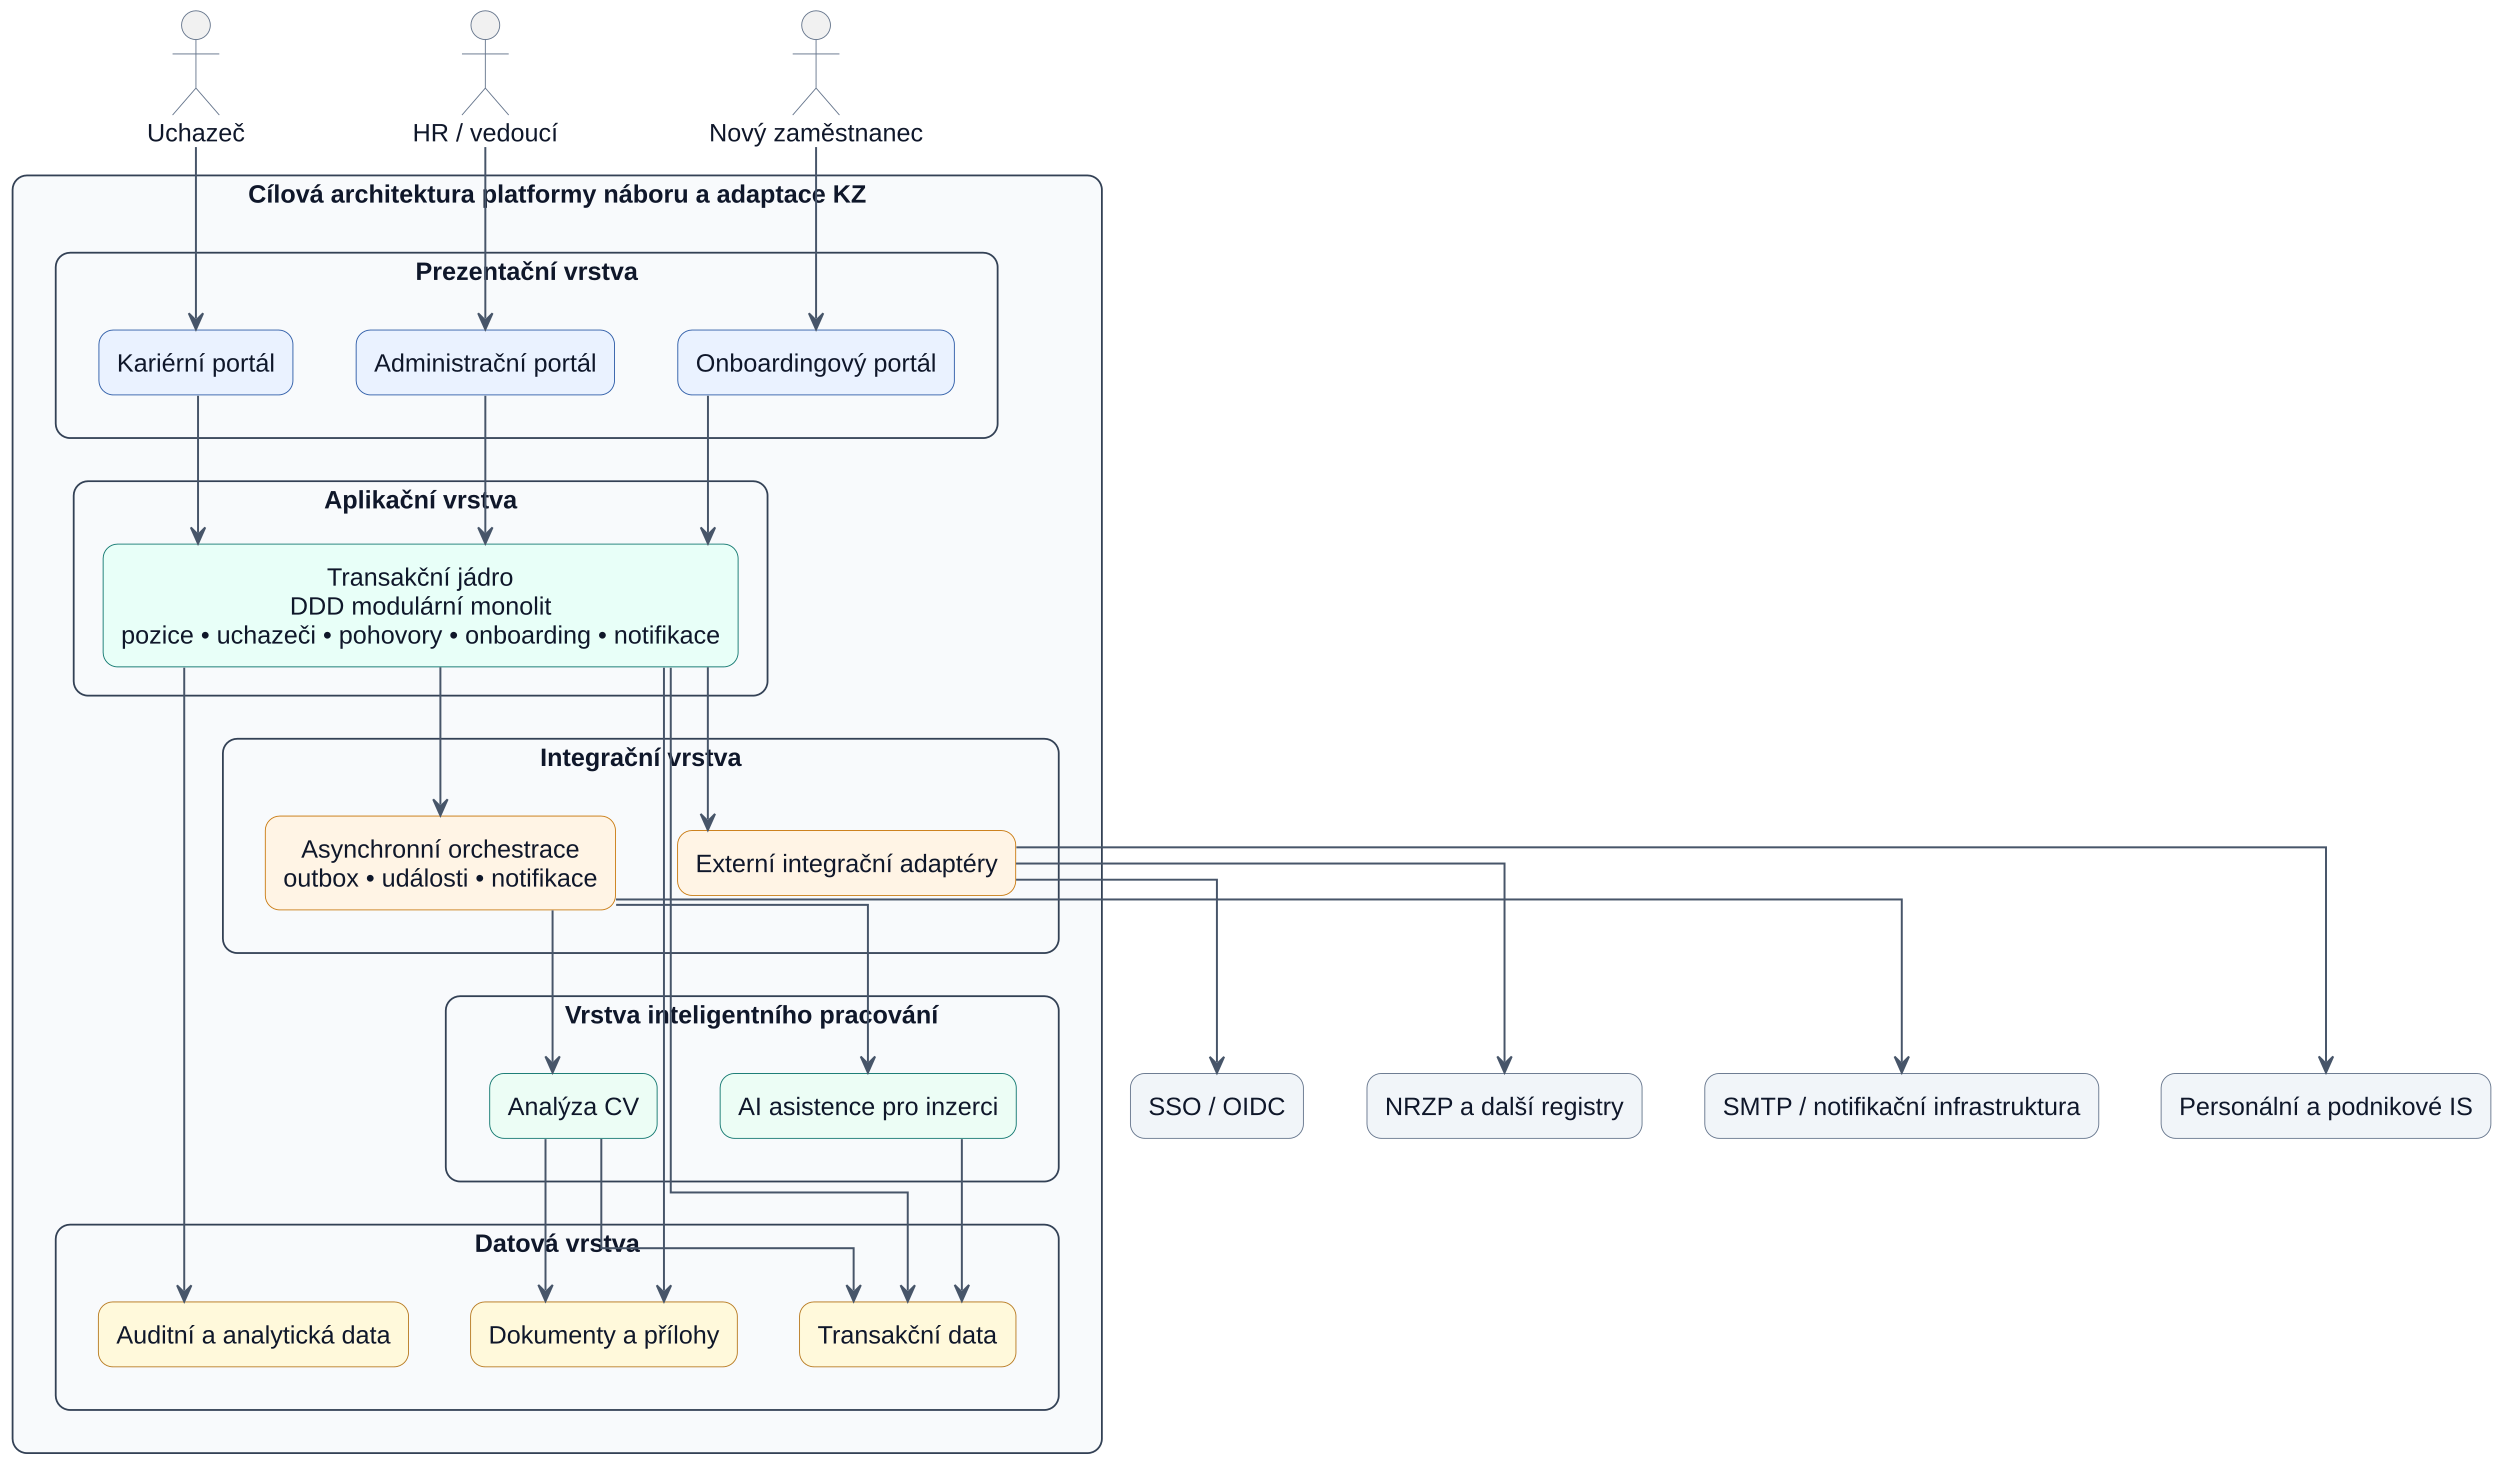
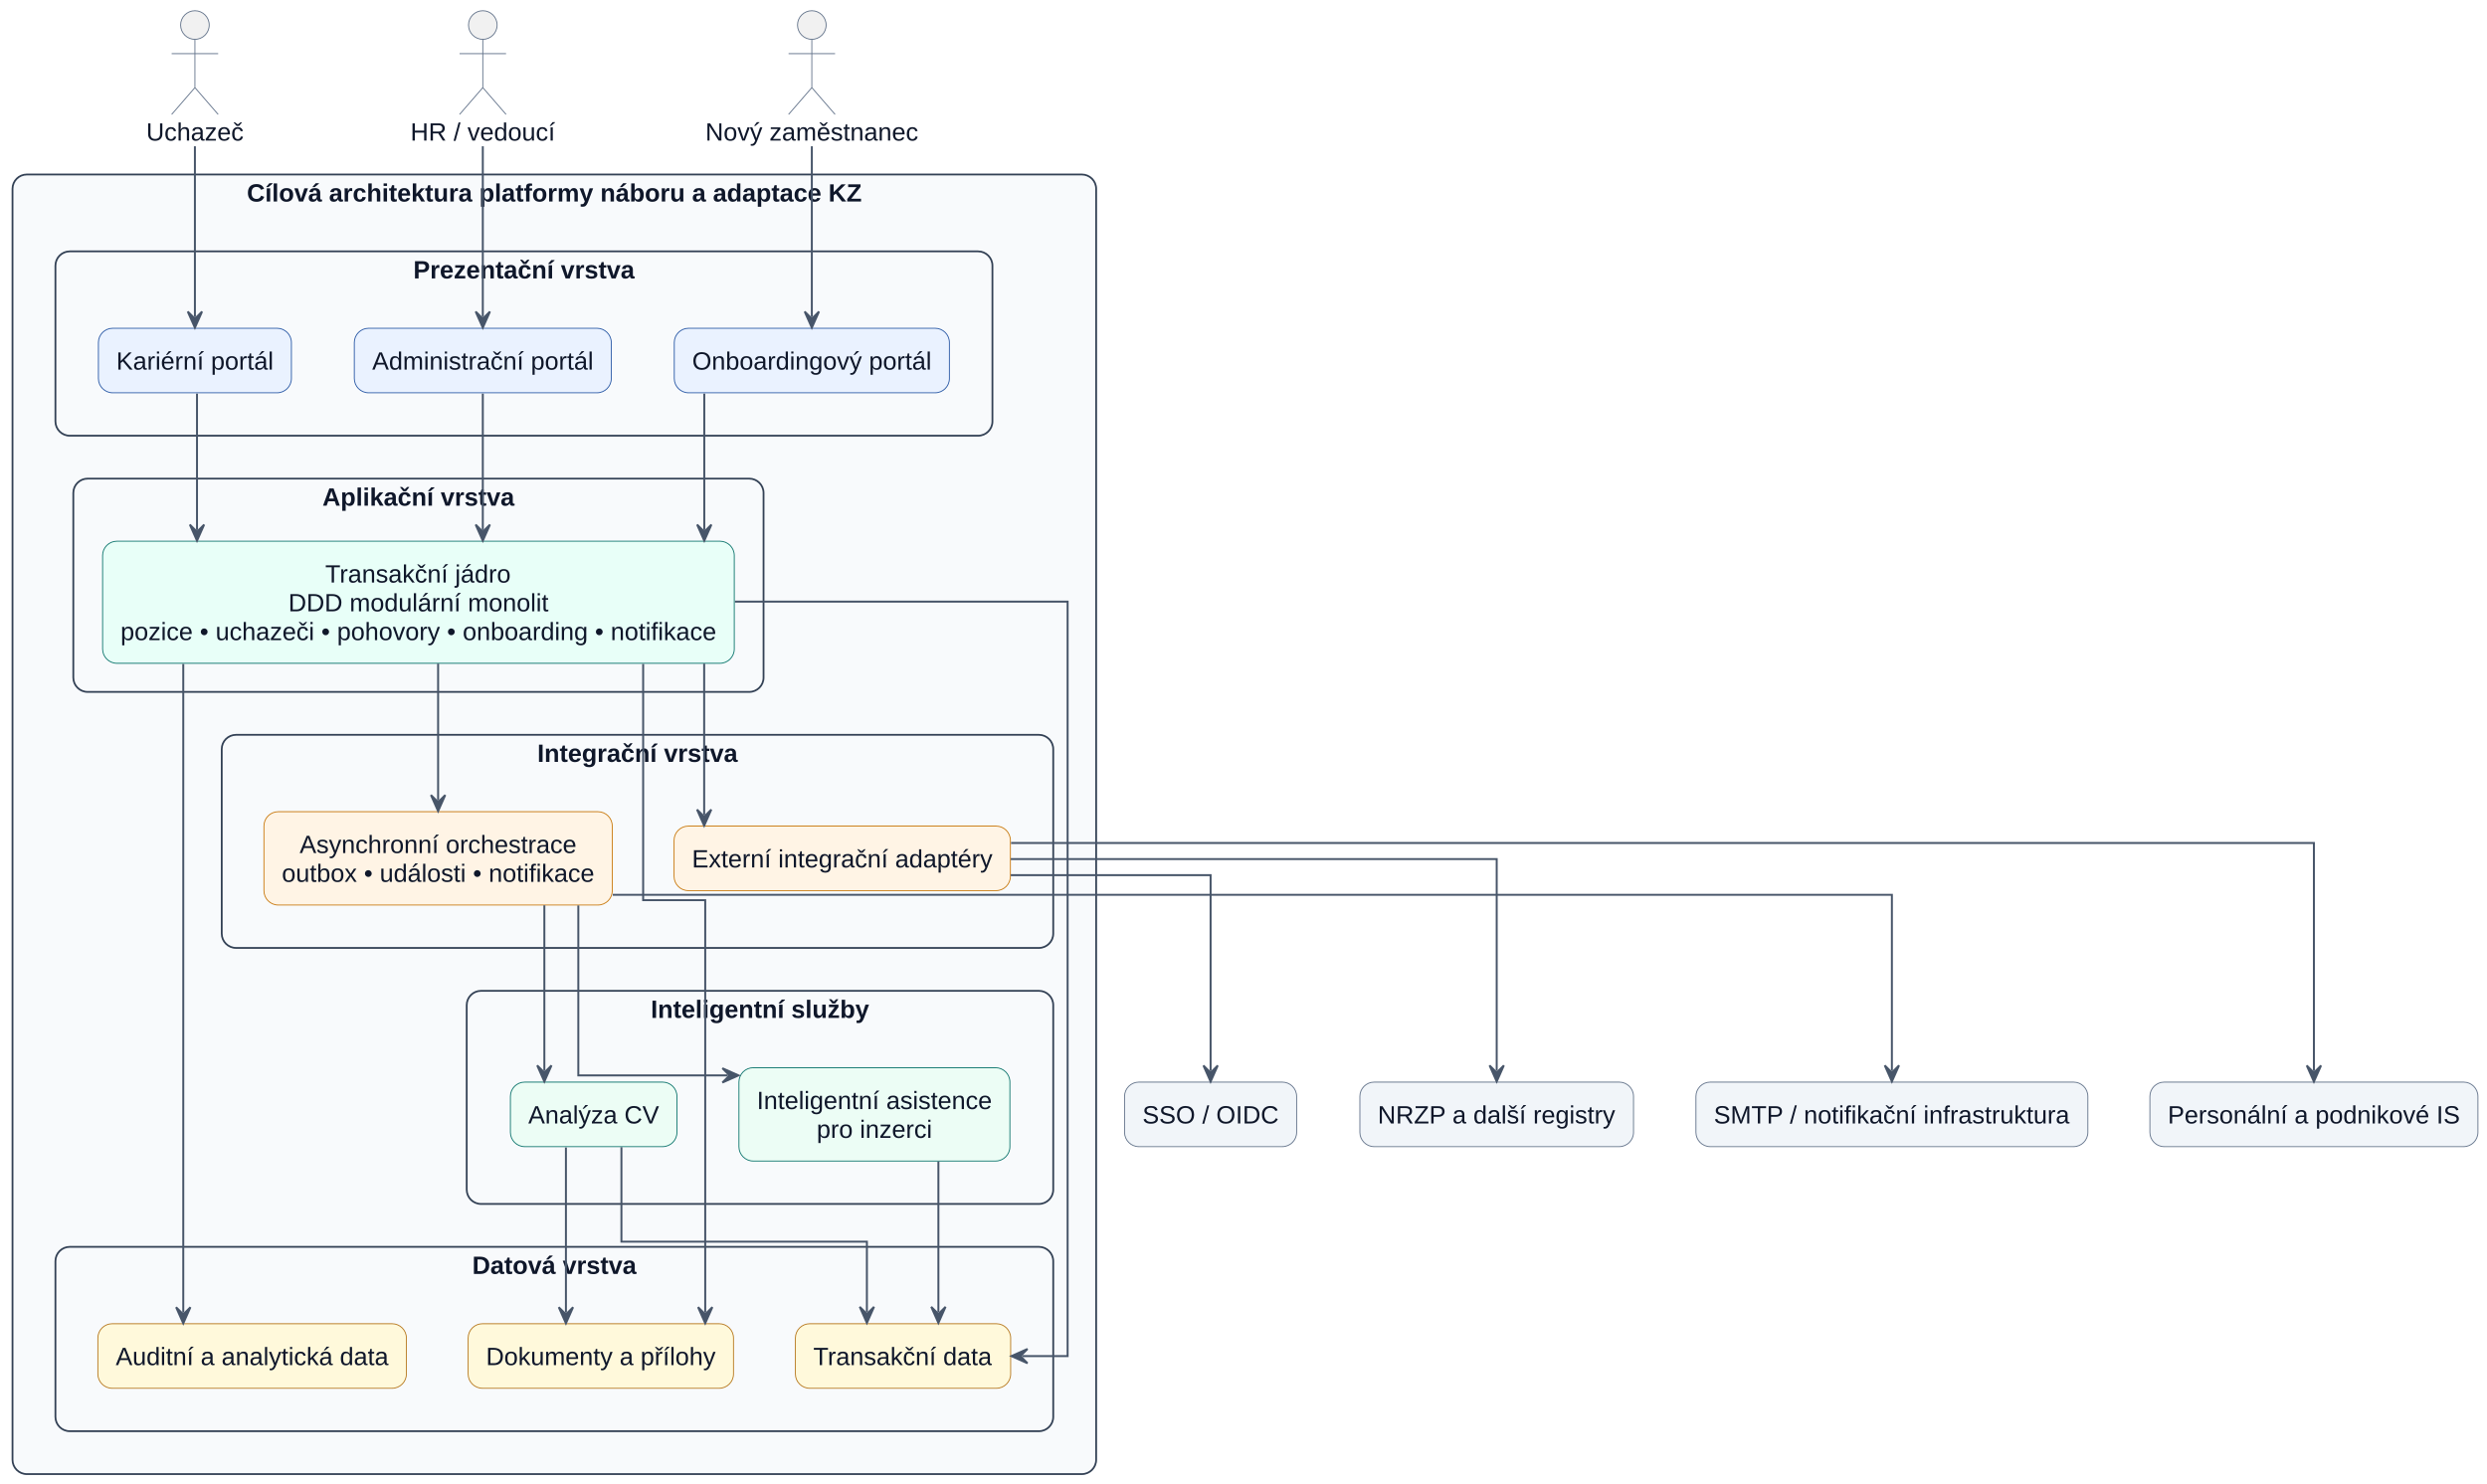
- <svg xmlns="http://www.w3.org/2000/svg" contentStyleType="text/css" data-diagram-type="DESCRIPTION" height="1356.667px" preserveAspectRatio="none" style="width:2318px;height:1356px;" version="1.1" viewBox="0 0 2318 1356" width="2318.333px" zoomAndPan="magnify">
+ <svg xmlns="http://www.w3.org/2000/svg" contentStyleType="text/css" data-diagram-type="DESCRIPTION" height="1383.333px" preserveAspectRatio="none" style="width:2318px;height:1383px;" version="1.1" viewBox="0 0 2318 1383" width="2318.333px" zoomAndPan="magnify">
  <defs />
  <g>
    <g class="cluster" data-qualified-name="C.lov. architektura platformy n.boru a adaptace KZ" data-source-line="62" id="ent0005">
-       <rect fill="#F8FAFC" height="1184.65" rx="13.333" ry="13.333" style="stroke:#334155;stroke-width:1.667;" width="1010" x="11.667" y="162.667" />
+       <rect fill="#F8FAFC" height="1211.483" rx="13.333" ry="13.333" style="stroke:#334155;stroke-width:1.667;" width="1010" x="11.667" y="162.667" />
      <text fill="#0F172A" font-family="Arial" font-size="23.333" font-weight="bold" lengthAdjust="spacing" textLength="573.114" x="230.11" y="187.886">Cílová architektura platformy náboru a adaptace KZ</text>
    </g>
    <g class="cluster" data-qualified-name="C.lov. architektura platformy n.boru a adaptace KZ.Prezenta.n. vrstva" data-source-line="63" id="ent0006">
      <rect fill="#F8FAFC" height="171.833" rx="13.333" ry="13.333" style="stroke:#334155;stroke-width:1.667;" width="873.333" x="51.667" y="234.333" />
      <text fill="#0F172A" font-family="Arial" font-size="23.333" font-weight="bold" lengthAdjust="spacing" textLength="206.217" x="385.225" y="259.553">Prezentační vrstva</text>
    </g>
    <g class="cluster" data-qualified-name="C.lov. architektura platformy n.boru a adaptace KZ.Aplika.n. vrstva" data-source-line="71" id="ent0010">
      <rect fill="#F8FAFC" height="198.833" rx="13.333" ry="13.333" style="stroke:#334155;stroke-width:1.667;" width="643.333" x="68.333" y="446.167" />
      <text fill="#0F172A" font-family="Arial" font-size="23.333" font-weight="bold" lengthAdjust="spacing" textLength="178.976" x="300.512" y="471.386">Aplikační vrstva</text>
    </g>
    <g class="cluster" data-qualified-name="C.lov. architektura platformy n.boru a adaptace KZ.Integra.n. vrstva" data-source-line="75" id="ent0012">
      <rect fill="#F8FAFC" height="198.65" rx="13.333" ry="13.333" style="stroke:#334155;stroke-width:1.667;" width="775" x="206.667" y="685" />
      <text fill="#0F172A" font-family="Arial" font-size="23.333" font-weight="bold" lengthAdjust="spacing" textLength="186.746" x="500.793" y="710.22">Integrační vrstva</text>
    </g>
    <g class="cluster" data-qualified-name="C.lov. architektura platformy n.boru a adaptace KZ.Datov. vrstva" data-source-line="82" id="ent0015">
-       <rect fill="#F8FAFC" height="171.833" rx="13.333" ry="13.333" style="stroke:#334155;stroke-width:1.667;" width="930" x="51.667" y="1135.483" />
-       <text fill="#0F172A" font-family="Arial" font-size="23.333" font-weight="bold" lengthAdjust="spacing" textLength="153.045" x="440.144" y="1160.703">Datová vrstva</text>
+       <rect fill="#F8FAFC" height="171.833" rx="13.333" ry="13.333" style="stroke:#334155;stroke-width:1.667;" width="930" x="51.667" y="1162.317" />
+       <text fill="#0F172A" font-family="Arial" font-size="23.333" font-weight="bold" lengthAdjust="spacing" textLength="153.045" x="440.144" y="1187.536">Datová vrstva</text>
    </g>
-     <g class="cluster" data-qualified-name="C.lov. architektura platformy n.boru a adaptace KZ.Vrstva inteligentn.ho pracov.n." data-source-line="90" id="ent0019">
-       <rect fill="#F8FAFC" height="171.833" rx="13.333" ry="13.333" style="stroke:#334155;stroke-width:1.667;" width="568.333" x="413.333" y="923.65" />
-       <text fill="#0F172A" font-family="Arial" font-size="23.333" font-weight="bold" lengthAdjust="spacing" textLength="347.482" x="523.759" y="948.87">Vrstva inteligentního pracování</text>
+     <g class="cluster" data-qualified-name="C.lov. architektura platformy n.boru a adaptace KZ.Inteligentn. slu.by" data-source-line="90" id="ent0019">
+       <rect fill="#F8FAFC" height="198.667" rx="13.333" ry="13.333" style="stroke:#334155;stroke-width:1.667;" width="546.667" x="435" y="923.65" />
+       <text fill="#0F172A" font-family="Arial" font-size="23.333" font-weight="bold" lengthAdjust="spacing" textLength="203.529" x="606.569" y="948.87">Inteligentní služby</text>
    </g>
    <g class="entity" data-qualified-name="C.lov. architektura platformy n.boru a adaptace KZ.Prezenta.n. vrstva.Career" data-source-line="65" id="ent0007">
      <rect fill="#EAF2FF" height="60.164" rx="13.333" ry="13.333" style="stroke:#2B5AA6;stroke-width:0.833;" width="179.884" x="91.717" y="306" />
      <text fill="#0F172A" font-family="Arial" font-size="23.333" lengthAdjust="spacing" textLength="146.551" x="108.383" y="344.553">Kariérní portál</text>
    </g>
    <g class="entity" data-qualified-name="C.lov. architektura platformy n.boru a adaptace KZ.Prezenta.n. vrstva.Admin" data-source-line="66" id="ent0008">
      <rect fill="#EAF2FF" height="60.164" rx="13.333" ry="13.333" style="stroke:#2B5AA6;stroke-width:0.833;" width="239.528" x="330.233" y="306" />
      <text fill="#0F172A" font-family="Arial" font-size="23.333" lengthAdjust="spacing" textLength="206.195" x="346.9" y="344.553">Administrační portál</text>
    </g>
    <g class="entity" data-qualified-name="C.lov. architektura platformy n.boru a adaptace KZ.Prezenta.n. vrstva.Onboard" data-source-line="67" id="ent0009">
      <rect fill="#EAF2FF" height="60.164" rx="13.333" ry="13.333" style="stroke:#2B5AA6;stroke-width:0.833;" width="256.435" x="628.45" y="306" />
      <text fill="#0F172A" font-family="Arial" font-size="23.333" lengthAdjust="spacing" textLength="223.102" x="645.117" y="344.553">Onboardingový portál</text>
    </g>
    <g class="entity" data-qualified-name="C.lov. architektura platformy n.boru a adaptace KZ.Aplika.n. vrstva.Core" data-source-line="72" id="ent0011">
      <rect fill="#E8FFF8" height="113.826" rx="13.333" ry="13.333" style="stroke:#0F766E;stroke-width:0.833;" width="588.742" x="95.633" y="504.5" />
      <text fill="#0F172A" font-family="Arial" font-size="23.333" lengthAdjust="spacing" textLength="173.781" x="303.114" y="543.053">Transakční jádro</text>
      <text fill="#0F172A" font-family="Arial" font-size="23.333" lengthAdjust="spacing" textLength="242.494" x="268.757" y="569.884">DDD modulární monolit</text>
      <text fill="#0F172A" font-family="Arial" font-size="23.333" lengthAdjust="spacing" textLength="555.409" x="112.3" y="596.715">pozice • uchazeči • pohovory • onboarding • notifikace</text>
    </g>
    <g class="entity" data-qualified-name="C.lov. architektura platformy n.boru a adaptace KZ.Integra.n. vrstva.Integrations" data-source-line="77" id="ent0013">
-       <rect fill="#FFF4E5" height="60.164" rx="13.333" ry="13.333" style="stroke:#C97A10;stroke-width:0.833;" width="313.493" x="628.25" y="770.067" />
-       <text fill="#0F172A" font-family="Arial" font-size="23.333" lengthAdjust="spacing" textLength="280.159" x="644.917" y="808.62">Externí integrační adaptéry</text>
+       <rect fill="#FFF4E5" height="60.164" rx="13.333" ry="13.333" style="stroke:#C97A10;stroke-width:0.833;" width="313.493" x="628.25" y="770.083" />
+       <text fill="#0F172A" font-family="Arial" font-size="23.333" lengthAdjust="spacing" textLength="280.159" x="644.917" y="808.636">Externí integrační adaptéry</text>
    </g>
    <g class="entity" data-qualified-name="C.lov. architektura platformy n.boru a adaptace KZ.Integra.n. vrstva.Async" data-source-line="78" id="ent0014">
      <rect fill="#FFF4E5" height="86.995" rx="13.333" ry="13.333" style="stroke:#C97A10;stroke-width:0.833;" width="324.658" x="246" y="756.667" />
      <text fill="#0F172A" font-family="Arial" font-size="23.333" lengthAdjust="spacing" textLength="258.091" x="279.284" y="795.22">Asynchronní orchestrace</text>
      <text fill="#0F172A" font-family="Arial" font-size="23.333" lengthAdjust="spacing" textLength="291.325" x="262.667" y="822.051">outbox • události • notifikace</text>
    </g>
    <g class="entity" data-qualified-name="C.lov. architektura platformy n.boru a adaptace KZ.Datov. vrstva.DataTx" data-source-line="84" id="ent0016">
-       <rect fill="#FFF9DB" height="60.164" rx="13.333" ry="13.333" style="stroke:#B7791F;stroke-width:0.833;" width="200.643" x="741.35" y="1207.15" />
-       <text fill="#0F172A" font-family="Arial" font-size="23.333" lengthAdjust="spacing" textLength="167.31" x="758.017" y="1245.703">Transakční data</text>
+       <rect fill="#FFF9DB" height="60.164" rx="13.333" ry="13.333" style="stroke:#B7791F;stroke-width:0.833;" width="200.643" x="741.35" y="1233.983" />
+       <text fill="#0F172A" font-family="Arial" font-size="23.333" lengthAdjust="spacing" textLength="167.31" x="758.017" y="1272.536">Transakční data</text>
    </g>
    <g class="entity" data-qualified-name="C.lov. architektura platformy n.boru a adaptace KZ.Datov. vrstva.DataDocs" data-source-line="85" id="ent0017">
-       <rect fill="#FFF9DB" height="60.164" rx="13.333" ry="13.333" style="stroke:#B7791F;stroke-width:0.833;" width="247.321" x="436.333" y="1207.15" />
-       <text fill="#0F172A" font-family="Arial" font-size="23.333" lengthAdjust="spacing" textLength="213.988" x="453" y="1245.703">Dokumenty a přílohy</text>
+       <rect fill="#FFF9DB" height="60.164" rx="13.333" ry="13.333" style="stroke:#B7791F;stroke-width:0.833;" width="247.321" x="436.333" y="1233.983" />
+       <text fill="#0F172A" font-family="Arial" font-size="23.333" lengthAdjust="spacing" textLength="213.988" x="453" y="1272.536">Dokumenty a přílohy</text>
    </g>
    <g class="entity" data-qualified-name="C.lov. architektura platformy n.boru a adaptace KZ.Datov. vrstva.DataAudit" data-source-line="86" id="ent0018">
-       <rect fill="#FFF9DB" height="60.164" rx="13.333" ry="13.333" style="stroke:#B7791F;stroke-width:0.833;" width="287.573" x="91.217" y="1207.15" />
-       <text fill="#0F172A" font-family="Arial" font-size="23.333" lengthAdjust="spacing" textLength="254.24" x="107.883" y="1245.703">Auditní a analytická data</text>
+       <rect fill="#FFF9DB" height="60.164" rx="13.333" ry="13.333" style="stroke:#B7791F;stroke-width:0.833;" width="287.573" x="91.217" y="1233.983" />
+       <text fill="#0F172A" font-family="Arial" font-size="23.333" lengthAdjust="spacing" textLength="254.24" x="107.883" y="1272.536">Auditní a analytická data</text>
    </g>
-     <g class="entity" data-qualified-name="C.lov. architektura platformy n.boru a adaptace KZ.Vrstva inteligentn.ho pracov.n..AiCv" data-source-line="92" id="ent0020">
-       <rect fill="#ECFDF5" height="60.164" rx="13.333" ry="13.333" style="stroke:#0F766E;stroke-width:0.833;" width="155.241" x="454.05" y="995.317" />
-       <text fill="#0F172A" font-family="Arial" font-size="23.333" lengthAdjust="spacing" textLength="121.908" x="470.717" y="1033.87">Analýza CV</text>
+     <g class="entity" data-qualified-name="C.lov. architektura platformy n.boru a adaptace KZ.Inteligentn. slu.by.AiCv" data-source-line="92" id="ent0020">
+       <rect fill="#ECFDF5" height="60.164" rx="13.333" ry="13.333" style="stroke:#0F766E;stroke-width:0.833;" width="155.241" x="475.717" y="1008.733" />
+       <text fill="#0F172A" font-family="Arial" font-size="23.333" lengthAdjust="spacing" textLength="121.908" x="492.383" y="1047.286">Analýza CV</text>
    </g>
-     <g class="entity" data-qualified-name="C.lov. architektura platformy n.boru a adaptace KZ.Vrstva inteligentn.ho pracov.n..AiJob" data-source-line="93" id="ent0021">
-       <rect fill="#ECFDF5" height="60.164" rx="13.333" ry="13.333" style="stroke:#0F766E;stroke-width:0.833;" width="274.551" x="667.717" y="995.317" />
-       <text fill="#0F172A" font-family="Arial" font-size="23.333" lengthAdjust="spacing" textLength="241.217" x="684.383" y="1033.87">AI asistence pro inzerci</text>
+     <g class="entity" data-qualified-name="C.lov. architektura platformy n.boru a adaptace KZ.Inteligentn. slu.by.AiJob" data-source-line="93" id="ent0021">
+       <rect fill="#ECFDF5" height="86.995" rx="13.333" ry="13.333" style="stroke:#0F766E;stroke-width:0.833;" width="252.55" x="688.717" y="995.317" />
+       <text fill="#0F172A" font-family="Arial" font-size="23.333" lengthAdjust="spacing" textLength="219.217" x="705.383" y="1033.87">Inteligentní asistence</text>
+       <text fill="#0F172A" font-family="Arial" font-size="23.333" lengthAdjust="spacing" textLength="107.632" x="761.176" y="1060.701">pro inzerci</text>
    </g>
    <g class="entity" data-qualified-name="Candidate" data-source-line="58" id="ent0002">
      <ellipse cx="181.674" cy="23.333" fill="#F1F1F1" rx="13.333" ry="13.333" style="stroke:#64748B;stroke-width:0.833;" />
      <path d="M181.674,36.667 L181.674,81.667 M160.007,50 L203.341,50 M181.674,81.667 L160.007,106.667 M181.674,81.667 L203.341,106.667" fill="none" style="stroke:#64748B;stroke-width:0.833;" />
      <text fill="#0F172A" font-family="Arial" font-size="23.333" lengthAdjust="spacing" textLength="90.781" x="136.283" y="131.053">Uchazeč</text>
    </g>
    <g class="entity" data-qualified-name="Hr" data-source-line="59" id="ent0003">
      <ellipse cx="450.003" cy="23.333" fill="#F1F1F1" rx="13.333" ry="13.333" style="stroke:#64748B;stroke-width:0.833;" />
      <path d="M450.003,36.667 L450.003,81.667 M428.337,50 L471.67,50 M450.003,81.667 L428.337,106.667 M450.003,81.667 L471.67,106.667" fill="none" style="stroke:#64748B;stroke-width:0.833;" />
      <text fill="#0F172A" font-family="Arial" font-size="23.333" lengthAdjust="spacing" textLength="134.873" x="382.567" y="131.053">HR / vedoucí</text>
    </g>
    <g class="entity" data-qualified-name="Employee" data-source-line="60" id="ent0004">
      <ellipse cx="756.662" cy="23.333" fill="#F1F1F1" rx="13.333" ry="13.333" style="stroke:#64748B;stroke-width:0.833;" />
      <path d="M756.662,36.667 L756.662,81.667 M734.996,50 L778.329,50 M756.662,81.667 L734.996,106.667 M756.662,81.667 L778.329,106.667" fill="none" style="stroke:#64748B;stroke-width:0.833;" />
      <text fill="#0F172A" font-family="Arial" font-size="23.333" lengthAdjust="spacing" textLength="198.424" x="657.45" y="131.053">Nový zaměstnanec</text>
    </g>
    <g class="entity" data-qualified-name="SSO" data-source-line="98" id="ent0022">
-       <rect fill="#F1F5F9" height="60.164" rx="13.333" ry="13.333" style="stroke:#64748B;stroke-width:0.833;" width="160.391" x="1048.133" y="995.317" />
-       <text fill="#0F172A" font-family="Arial" font-size="23.333" lengthAdjust="spacing" textLength="127.057" x="1064.8" y="1033.87">SSO / OIDC</text>
+       <rect fill="#F1F5F9" height="60.164" rx="13.333" ry="13.333" style="stroke:#64748B;stroke-width:0.833;" width="160.391" x="1048.133" y="1008.733" />
+       <text fill="#0F172A" font-family="Arial" font-size="23.333" lengthAdjust="spacing" textLength="127.057" x="1064.8" y="1047.286">SSO / OIDC</text>
    </g>
    <g class="entity" data-qualified-name="NRZP" data-source-line="99" id="ent0023">
-       <rect fill="#F1F5F9" height="60.164" rx="13.333" ry="13.333" style="stroke:#64748B;stroke-width:0.833;" width="255.057" x="1267.467" y="995.317" />
-       <text fill="#0F172A" font-family="Arial" font-size="23.333" lengthAdjust="spacing" textLength="221.724" x="1284.133" y="1033.87">NRZP a další registry</text>
+       <rect fill="#F1F5F9" height="60.164" rx="13.333" ry="13.333" style="stroke:#64748B;stroke-width:0.833;" width="255.057" x="1267.467" y="1008.733" />
+       <text fill="#0F172A" font-family="Arial" font-size="23.333" lengthAdjust="spacing" textLength="221.724" x="1284.133" y="1047.286">NRZP a další registry</text>
    </g>
    <g class="entity" data-qualified-name="SMTP" data-source-line="100" id="ent0024">
-       <rect fill="#F1F5F9" height="60.164" rx="13.333" ry="13.333" style="stroke:#64748B;stroke-width:0.833;" width="365.298" x="1580.683" y="995.317" />
-       <text fill="#0F172A" font-family="Arial" font-size="23.333" lengthAdjust="spacing" textLength="331.964" x="1597.35" y="1033.87">SMTP / notifikační infrastruktura</text>
+       <rect fill="#F1F5F9" height="60.164" rx="13.333" ry="13.333" style="stroke:#64748B;stroke-width:0.833;" width="365.298" x="1580.683" y="1008.733" />
+       <text fill="#0F172A" font-family="Arial" font-size="23.333" lengthAdjust="spacing" textLength="331.964" x="1597.35" y="1047.286">SMTP / notifikační infrastruktura</text>
    </g>
    <g class="entity" data-qualified-name="ERP" data-source-line="101" id="ent0025">
-       <rect fill="#F1F5F9" height="60.164" rx="13.333" ry="13.333" style="stroke:#64748B;stroke-width:0.833;" width="305.734" x="2003.8" y="995.317" />
-       <text fill="#0F172A" font-family="Arial" font-size="23.333" lengthAdjust="spacing" textLength="272.401" x="2020.467" y="1033.87">Personální a podnikové IS</text>
+       <rect fill="#F1F5F9" height="60.164" rx="13.333" ry="13.333" style="stroke:#64748B;stroke-width:0.833;" width="305.734" x="2003.8" y="1008.733" />
+       <text fill="#0F172A" font-family="Arial" font-size="23.333" lengthAdjust="spacing" textLength="272.401" x="2020.467" y="1047.286">Personální a podnikové IS</text>
    </g>
    <g class="link" data-entity-1="ent0002" data-entity-2="ent0007" data-link-type="dependency" data-source-line="103" id="lnk26">
      <path d="M181.667,136.367 C181.667,189.983 181.667,254.283 181.667,295.467" fill="none" id="Candidate-to-Career" style="stroke:#475569;stroke-width:1.833;" />
      <polygon fill="#475569" points="181.667,305.467,188.333,290.467,181.667,297.133,175,290.467,181.667,305.467" style="stroke:#475569;stroke-width:1.833;" />
    </g>
    <g class="link" data-entity-1="ent0003" data-entity-2="ent0008" data-link-type="dependency" data-source-line="104" id="lnk27">
      <path d="M450,136.367 C450,189.983 450,254.283 450,295.467" fill="none" id="Hr-to-Admin" style="stroke:#475569;stroke-width:1.833;" />
      <polygon fill="#475569" points="450,305.467,456.667,290.467,450,297.133,443.333,290.467,450,305.467" style="stroke:#475569;stroke-width:1.833;" />
    </g>
    <g class="link" data-entity-1="ent0004" data-entity-2="ent0009" data-link-type="dependency" data-source-line="105" id="lnk28">
      <path d="M756.667,136.367 C756.667,189.983 756.667,254.283 756.667,295.467" fill="none" id="Employee-to-Onboard" style="stroke:#475569;stroke-width:1.833;" />
      <polygon fill="#475569" points="756.667,305.467,763.333,290.467,756.667,297.133,750,290.467,756.667,305.467" style="stroke:#475569;stroke-width:1.833;" />
    </g>
    <g class="link" data-entity-1="ent0007" data-entity-2="ent0011" data-link-type="dependency" data-source-line="107" id="lnk29">
-       <path d="M183.617,366.95 C183.617,402.133 183.617,450.433 183.617,494.05" fill="none" id="Career-to-Core" style="stroke:#475569;stroke-width:1.833;" />
+       <path d="M183.617,366.95 C183.617,402.133 183.617,450.45 183.617,494.05" fill="none" id="Career-to-Core" style="stroke:#475569;stroke-width:1.833;" />
      <polygon fill="#475569" points="183.617,504.05,190.283,489.05,183.617,495.717,176.95,489.05,183.617,504.05" style="stroke:#475569;stroke-width:1.833;" />
    </g>
    <g class="link" data-entity-1="ent0008" data-entity-2="ent0011" data-link-type="dependency" data-source-line="108" id="lnk30">
-       <path d="M450,366.95 C450,402.133 450,450.433 450,494.05" fill="none" id="Admin-to-Core" style="stroke:#475569;stroke-width:1.833;" />
+       <path d="M450,366.95 C450,402.133 450,450.45 450,494.05" fill="none" id="Admin-to-Core" style="stroke:#475569;stroke-width:1.833;" />
      <polygon fill="#475569" points="450,504.05,456.667,489.05,450,495.717,443.333,489.05,450,504.05" style="stroke:#475569;stroke-width:1.833;" />
    </g>
    <g class="link" data-entity-1="ent0009" data-entity-2="ent0011" data-link-type="dependency" data-source-line="109" id="lnk31">
-       <path d="M656.417,366.95 C656.417,402.133 656.417,450.433 656.417,494.05" fill="none" id="Onboard-to-Core" style="stroke:#475569;stroke-width:1.833;" />
+       <path d="M656.417,366.95 C656.417,402.133 656.417,450.45 656.417,494.05" fill="none" id="Onboard-to-Core" style="stroke:#475569;stroke-width:1.833;" />
      <polygon fill="#475569" points="656.417,504.05,663.083,489.05,656.417,495.717,649.75,489.05,656.417,504.05" style="stroke:#475569;stroke-width:1.833;" />
    </g>
    <g class="link" data-entity-1="ent0011" data-entity-2="ent0013" data-link-type="dependency" data-source-line="111" id="lnk32">
      <path d="M656.317,618.6 C656.317,666.05 656.317,721.7 656.317,759.667" fill="none" id="Core-to-Integrations" style="stroke:#475569;stroke-width:1.833;" />
      <polygon fill="#475569" points="656.317,769.667,662.983,754.667,656.317,761.333,649.65,754.667,656.317,769.667" style="stroke:#475569;stroke-width:1.833;" />
    </g>
    <g class="link" data-entity-1="ent0011" data-entity-2="ent0014" data-link-type="dependency" data-source-line="112" id="lnk33">
      <path d="M408.333,618.6 C408.333,660.817 408.333,707.417 408.333,746.133" fill="none" id="Core-to-Async" style="stroke:#475569;stroke-width:1.833;" />
      <polygon fill="#475569" points="408.333,756.133,415,741.133,408.333,747.8,401.667,741.133,408.333,756.133" style="stroke:#475569;stroke-width:1.833;" />
    </g>
    <g class="link" data-entity-1="ent0011" data-entity-2="ent0016" data-link-type="dependency" data-source-line="113" id="lnk34">
-       <path d="M621.933,619.133 C621.933,759.2 621.933,1105.65 621.933,1105.65 C621.933,1105.65 841.667,1105.65 841.667,1105.65 C841.667,1105.65 841.667,1157.85 841.667,1196.717" fill="none" id="Core-to-DataTx" style="stroke:#475569;stroke-width:1.833;" />
-       <polygon fill="#475569" points="841.667,1206.717,848.333,1191.717,841.667,1198.383,835,1191.717,841.667,1206.717" style="stroke:#475569;stroke-width:1.833;" />
+       <path d="M685,560.817 C838.733,560.817 995.067,560.817 995.067,560.817 C995.067,560.817 995.067,1264.15 995.067,1264.15 C995.067,1264.15 981.417,1264.15 952.7,1264.15" fill="none" id="Core-to-DataTx" style="stroke:#475569;stroke-width:1.833;" />
+       <polygon fill="#475569" points="942.7,1264.15,957.7,1270.817,951.033,1264.15,957.7,1257.483,942.7,1264.15" style="stroke:#475569;stroke-width:1.833;" />
    </g>
    <g class="link" data-entity-1="ent0011" data-entity-2="ent0017" data-link-type="dependency" data-source-line="114" id="lnk35">
-       <path d="M615.617,619.033 C615.617,756.933 615.617,1092.233 615.617,1196.767" fill="none" id="Core-to-DataDocs" style="stroke:#475569;stroke-width:1.833;" />
-       <polygon fill="#475569" points="615.617,1206.767,622.283,1191.767,615.617,1198.433,608.95,1191.767,615.617,1206.767" style="stroke:#475569;stroke-width:1.833;" />
+       <path d="M599.45,618.967 C599.45,700.317 599.45,839.15 599.45,839.15 C599.45,839.15 657.3,839.15 657.3,839.15 C657.3,839.15 657.3,1126.083 657.3,1223.517" fill="none" id="Core-to-DataDocs" style="stroke:#475569;stroke-width:1.833;" />
+       <polygon fill="#475569" points="657.3,1233.517,663.967,1218.517,657.3,1225.183,650.633,1218.517,657.3,1233.517" style="stroke:#475569;stroke-width:1.833;" />
    </g>
    <g class="link" data-entity-1="ent0011" data-entity-2="ent0018" data-link-type="dependency" data-source-line="115" id="lnk36">
-       <path d="M170.817,619.033 C170.817,756.933 170.817,1092.233 170.817,1196.767" fill="none" id="Core-to-DataAudit" style="stroke:#475569;stroke-width:1.833;" />
-       <polygon fill="#475569" points="170.817,1206.767,177.483,1191.767,170.817,1198.433,164.15,1191.767,170.817,1206.767" style="stroke:#475569;stroke-width:1.833;" />
+       <path d="M170.817,618.917 C170.817,761.167 170.817,1115.817 170.817,1223.617" fill="none" id="Core-to-DataAudit" style="stroke:#475569;stroke-width:1.833;" />
+       <polygon fill="#475569" points="170.817,1233.617,177.483,1218.617,170.817,1225.283,164.15,1218.617,170.817,1233.617" style="stroke:#475569;stroke-width:1.833;" />
    </g>
    <g class="link" data-entity-1="ent0014" data-entity-2="ent0020" data-link-type="dependency" data-source-line="117" id="lnk37">
-       <path d="M512.35,844.117 C512.35,888.417 512.35,945.633 512.35,984.567" fill="none" id="Async-to-AiCv" style="stroke:#475569;stroke-width:1.833;" />
-       <polygon fill="#475569" points="512.35,994.567,519.017,979.567,512.35,986.233,505.683,979.567,512.35,994.567" style="stroke:#475569;stroke-width:1.833;" />
+       <path d="M507.367,843.933 C507.367,891.567 507.367,956.5 507.367,998.2" fill="none" id="Async-to-AiCv" style="stroke:#475569;stroke-width:1.833;" />
+       <polygon fill="#475569" points="507.367,1008.2,514.033,993.2,507.367,999.867,500.7,993.2,507.367,1008.2" style="stroke:#475569;stroke-width:1.833;" />
    </g>
    <g class="link" data-entity-1="ent0014" data-entity-2="ent0021" data-link-type="dependency" data-source-line="118" id="lnk38">
-       <path d="M571.283,838.983 C680.617,838.983 804.733,838.983 804.733,838.983 C804.733,838.983 804.733,931.667 804.733,984.617" fill="none" id="Async-to-AiJob" style="stroke:#475569;stroke-width:1.833;" />
-       <polygon fill="#475569" points="804.733,994.617,811.4,979.617,804.733,986.283,798.067,979.617,804.733,994.617" style="stroke:#475569;stroke-width:1.833;" />
+       <path d="M539.017,844.067 C539.017,903.567 539.017,1002.483 539.017,1002.483 C539.017,1002.483 605.767,1002.483 678.317,1002.483" fill="none" id="Async-to-AiJob" style="stroke:#475569;stroke-width:1.833;" />
+       <polygon fill="#475569" points="688.317,1002.483,673.317,995.817,679.983,1002.483,673.317,1009.15,688.317,1002.483" style="stroke:#475569;stroke-width:1.833;" />
    </g>
    <g class="link" data-entity-1="ent0014" data-entity-2="ent0024" data-link-type="dependency" data-source-line="119" id="lnk39">
-       <path d="M571.1,833.983 C931.133,833.983 1763.333,833.983 1763.333,833.983 C1763.333,833.983 1763.333,930.533 1763.333,984.65" fill="none" id="Async-to-SMTP" style="stroke:#475569;stroke-width:1.833;" />
-       <polygon fill="#475569" points="1763.333,994.65,1770,979.65,1763.333,986.317,1756.667,979.65,1763.333,994.65" style="stroke:#475569;stroke-width:1.833;" />
+       <path d="M571.1,834.15 C931.133,834.15 1763.333,834.15 1763.333,834.15 C1763.333,834.15 1763.333,941.083 1763.333,998.183" fill="none" id="Async-to-SMTP" style="stroke:#475569;stroke-width:1.833;" />
+       <polygon fill="#475569" points="1763.333,1008.183,1770,993.183,1763.333,999.85,1756.667,993.183,1763.333,1008.183" style="stroke:#475569;stroke-width:1.833;" />
    </g>
    <g class="link" data-entity-1="ent0013" data-entity-2="ent0022" data-link-type="dependency" data-source-line="121" id="lnk40">
-       <path d="M942.1,815.65 C1032.5,815.65 1128.333,815.65 1128.333,815.65 C1128.333,815.65 1128.333,926.733 1128.333,984.9" fill="none" id="Integrations-to-SSO" style="stroke:#475569;stroke-width:1.833;" />
-       <polygon fill="#475569" points="1128.333,994.9,1135,979.9,1128.333,986.567,1121.667,979.9,1128.333,994.9" style="stroke:#475569;stroke-width:1.833;" />
+       <path d="M942.1,815.817 C1032.5,815.817 1128.333,815.817 1128.333,815.817 C1128.333,815.817 1128.333,937.2 1128.333,998.283" fill="none" id="Integrations-to-SSO" style="stroke:#475569;stroke-width:1.833;" />
+       <polygon fill="#475569" points="1128.333,1008.283,1135,993.283,1128.333,999.95,1121.667,993.283,1128.333,1008.283" style="stroke:#475569;stroke-width:1.833;" />
    </g>
    <g class="link" data-entity-1="ent0013" data-entity-2="ent0023" data-link-type="dependency" data-source-line="122" id="lnk41">
-       <path d="M942.083,800.65 C1122.833,800.65 1395,800.65 1395,800.65 C1395,800.65 1395,923.067 1395,984.617" fill="none" id="Integrations-to-NRZP" style="stroke:#475569;stroke-width:1.833;" />
-       <polygon fill="#475569" points="1395,994.617,1401.667,979.617,1395,986.283,1388.333,979.617,1395,994.617" style="stroke:#475569;stroke-width:1.833;" />
+       <path d="M942.083,800.817 C1122.833,800.817 1395,800.817 1395,800.817 C1395,800.817 1395,933.917 1395,998.2" fill="none" id="Integrations-to-NRZP" style="stroke:#475569;stroke-width:1.833;" />
+       <polygon fill="#475569" points="1395,1008.2,1401.667,993.2,1395,999.867,1388.333,993.2,1395,1008.2" style="stroke:#475569;stroke-width:1.833;" />
    </g>
    <g class="link" data-entity-1="ent0013" data-entity-2="ent0025" data-link-type="dependency" data-source-line="123" id="lnk42">
-       <path d="M942.35,785.65 C1302.633,785.65 2156.667,785.65 2156.667,785.65 C2156.667,785.65 2156.667,919.8 2156.667,984.55" fill="none" id="Integrations-to-ERP" style="stroke:#475569;stroke-width:1.833;" />
-       <polygon fill="#475569" points="2156.667,994.55,2163.333,979.55,2156.667,986.217,2150,979.55,2156.667,994.55" style="stroke:#475569;stroke-width:1.833;" />
+       <path d="M942.35,785.817 C1302.633,785.817 2156.667,785.817 2156.667,785.817 C2156.667,785.817 2156.667,931.017 2156.667,998.3" fill="none" id="Integrations-to-ERP" style="stroke:#475569;stroke-width:1.833;" />
+       <polygon fill="#475569" points="2156.667,1008.3,2163.333,993.3,2156.667,999.967,2150,993.3,2156.667,1008.3" style="stroke:#475569;stroke-width:1.833;" />
    </g>
    <g class="link" data-entity-1="ent0020" data-entity-2="ent0016" data-link-type="dependency" data-source-line="125" id="lnk43">
-       <path d="M557.533,1056 C557.533,1094.967 557.533,1157.317 557.533,1157.317 C557.533,1157.317 791.5,1157.317 791.5,1157.317 C791.5,1157.317 791.5,1174.033 791.5,1196.567" fill="none" id="AiCv-to-DataTx" style="stroke:#475569;stroke-width:1.833;" />
-       <polygon fill="#475569" points="791.5,1206.567,798.167,1191.567,791.5,1198.233,784.833,1191.567,791.5,1206.567" style="stroke:#475569;stroke-width:1.833;" />
+       <path d="M579.2,1069.383 C579.2,1104.533 579.2,1157.483 579.2,1157.483 C579.2,1157.483 807.983,1157.483 807.983,1157.483 C807.983,1157.483 807.983,1191.767 807.983,1223.233" fill="none" id="AiCv-to-DataTx" style="stroke:#475569;stroke-width:1.833;" />
+       <polygon fill="#475569" points="807.983,1233.233,814.65,1218.233,807.983,1224.9,801.317,1218.233,807.983,1233.233" style="stroke:#475569;stroke-width:1.833;" />
    </g>
    <g class="link" data-entity-1="ent0020" data-entity-2="ent0017" data-link-type="dependency" data-source-line="126" id="lnk44">
-       <path d="M505.8,1056.2 C505.8,1096.367 505.8,1156.217 505.8,1196.4" fill="none" id="AiCv-to-DataDocs" style="stroke:#475569;stroke-width:1.833;" />
-       <polygon fill="#475569" points="505.8,1206.4,512.467,1191.4,505.8,1198.067,499.133,1191.4,505.8,1206.4" style="stroke:#475569;stroke-width:1.833;" />
+       <path d="M527.467,1069.667 C527.467,1112.8 527.467,1180.667 527.467,1223.6" fill="none" id="AiCv-to-DataDocs" style="stroke:#475569;stroke-width:1.833;" />
+       <polygon fill="#475569" points="527.467,1233.6,534.133,1218.6,527.467,1225.267,520.8,1218.6,527.467,1233.6" style="stroke:#475569;stroke-width:1.833;" />
    </g>
    <g class="link" data-entity-1="ent0021" data-entity-2="ent0016" data-link-type="dependency" data-source-line="127" id="lnk45">
-       <path d="M891.833,1056.2 C891.833,1096.367 891.833,1156.217 891.833,1196.4" fill="none" id="AiJob-to-DataTx" style="stroke:#475569;stroke-width:1.833;" />
-       <polygon fill="#475569" points="891.833,1206.4,898.5,1191.4,891.833,1198.067,885.167,1191.4,891.833,1206.4" style="stroke:#475569;stroke-width:1.833;" />
+       <path d="M874.633,1082.783 C874.633,1127.083 874.633,1184.3 874.633,1223.233" fill="none" id="AiJob-to-DataTx" style="stroke:#475569;stroke-width:1.833;" />
+       <polygon fill="#475569" points="874.633,1233.233,881.3,1218.233,874.633,1224.9,867.967,1218.233,874.633,1233.233" style="stroke:#475569;stroke-width:1.833;" />
    </g>
  </g>
</svg>
